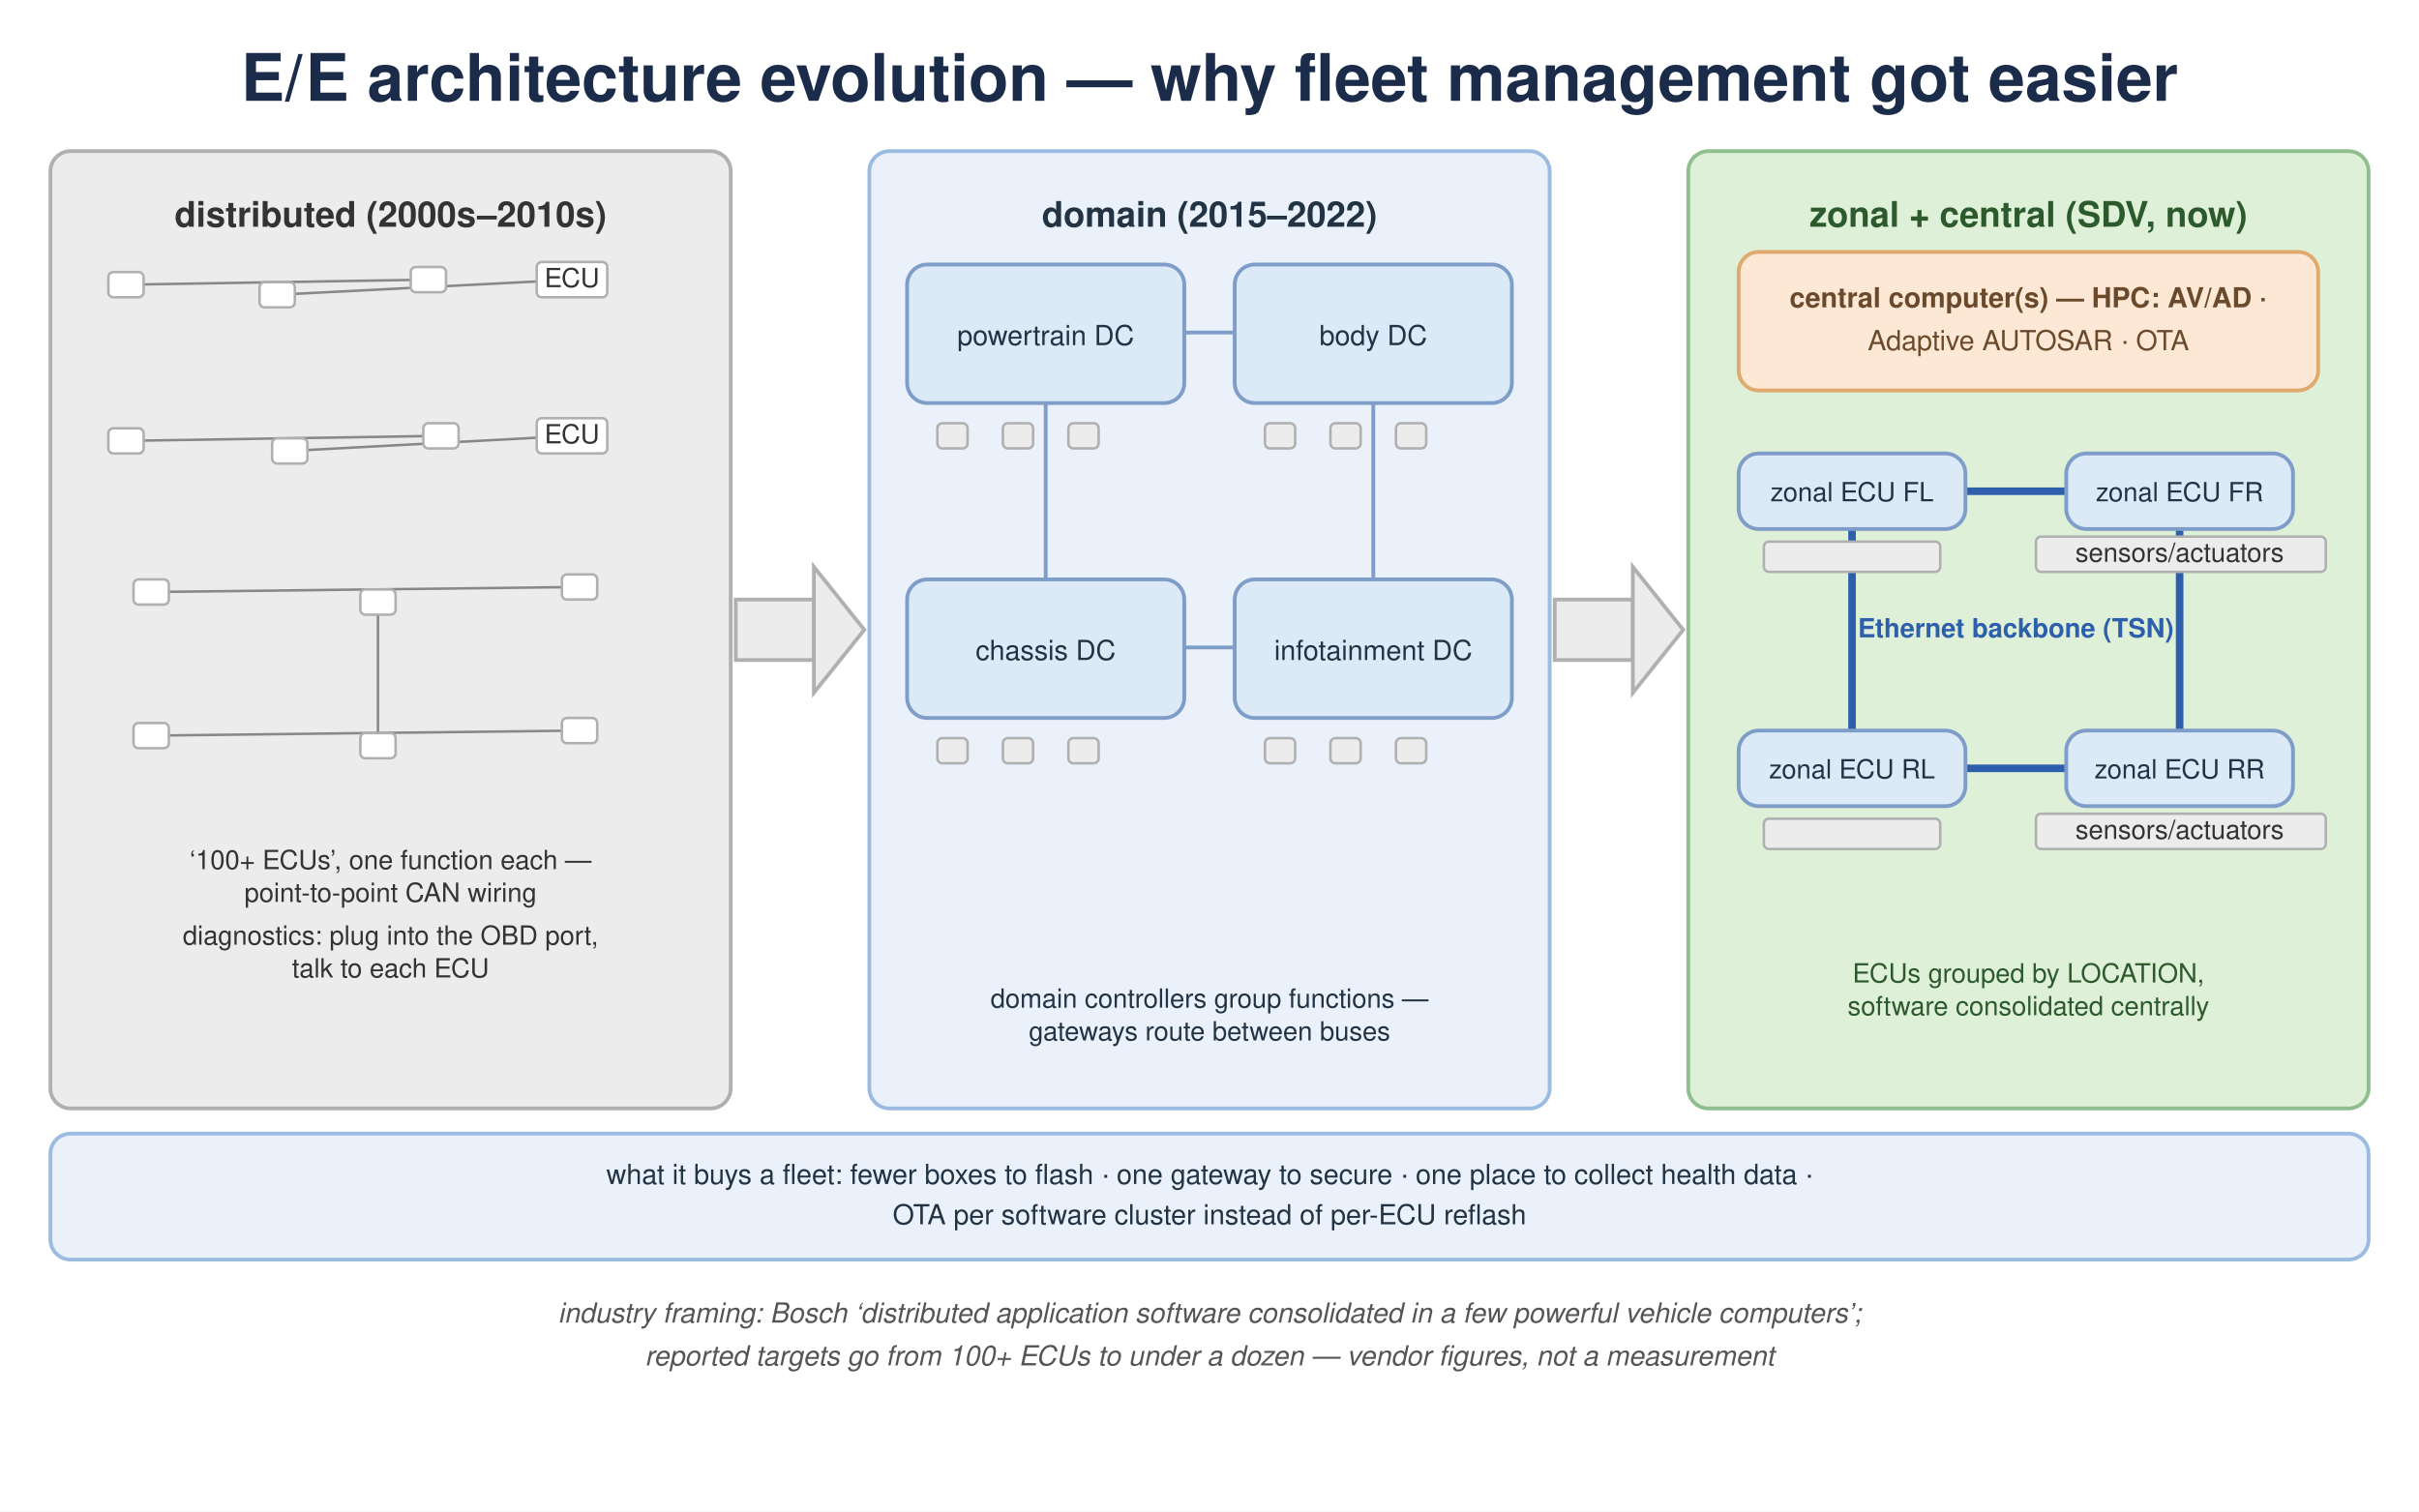
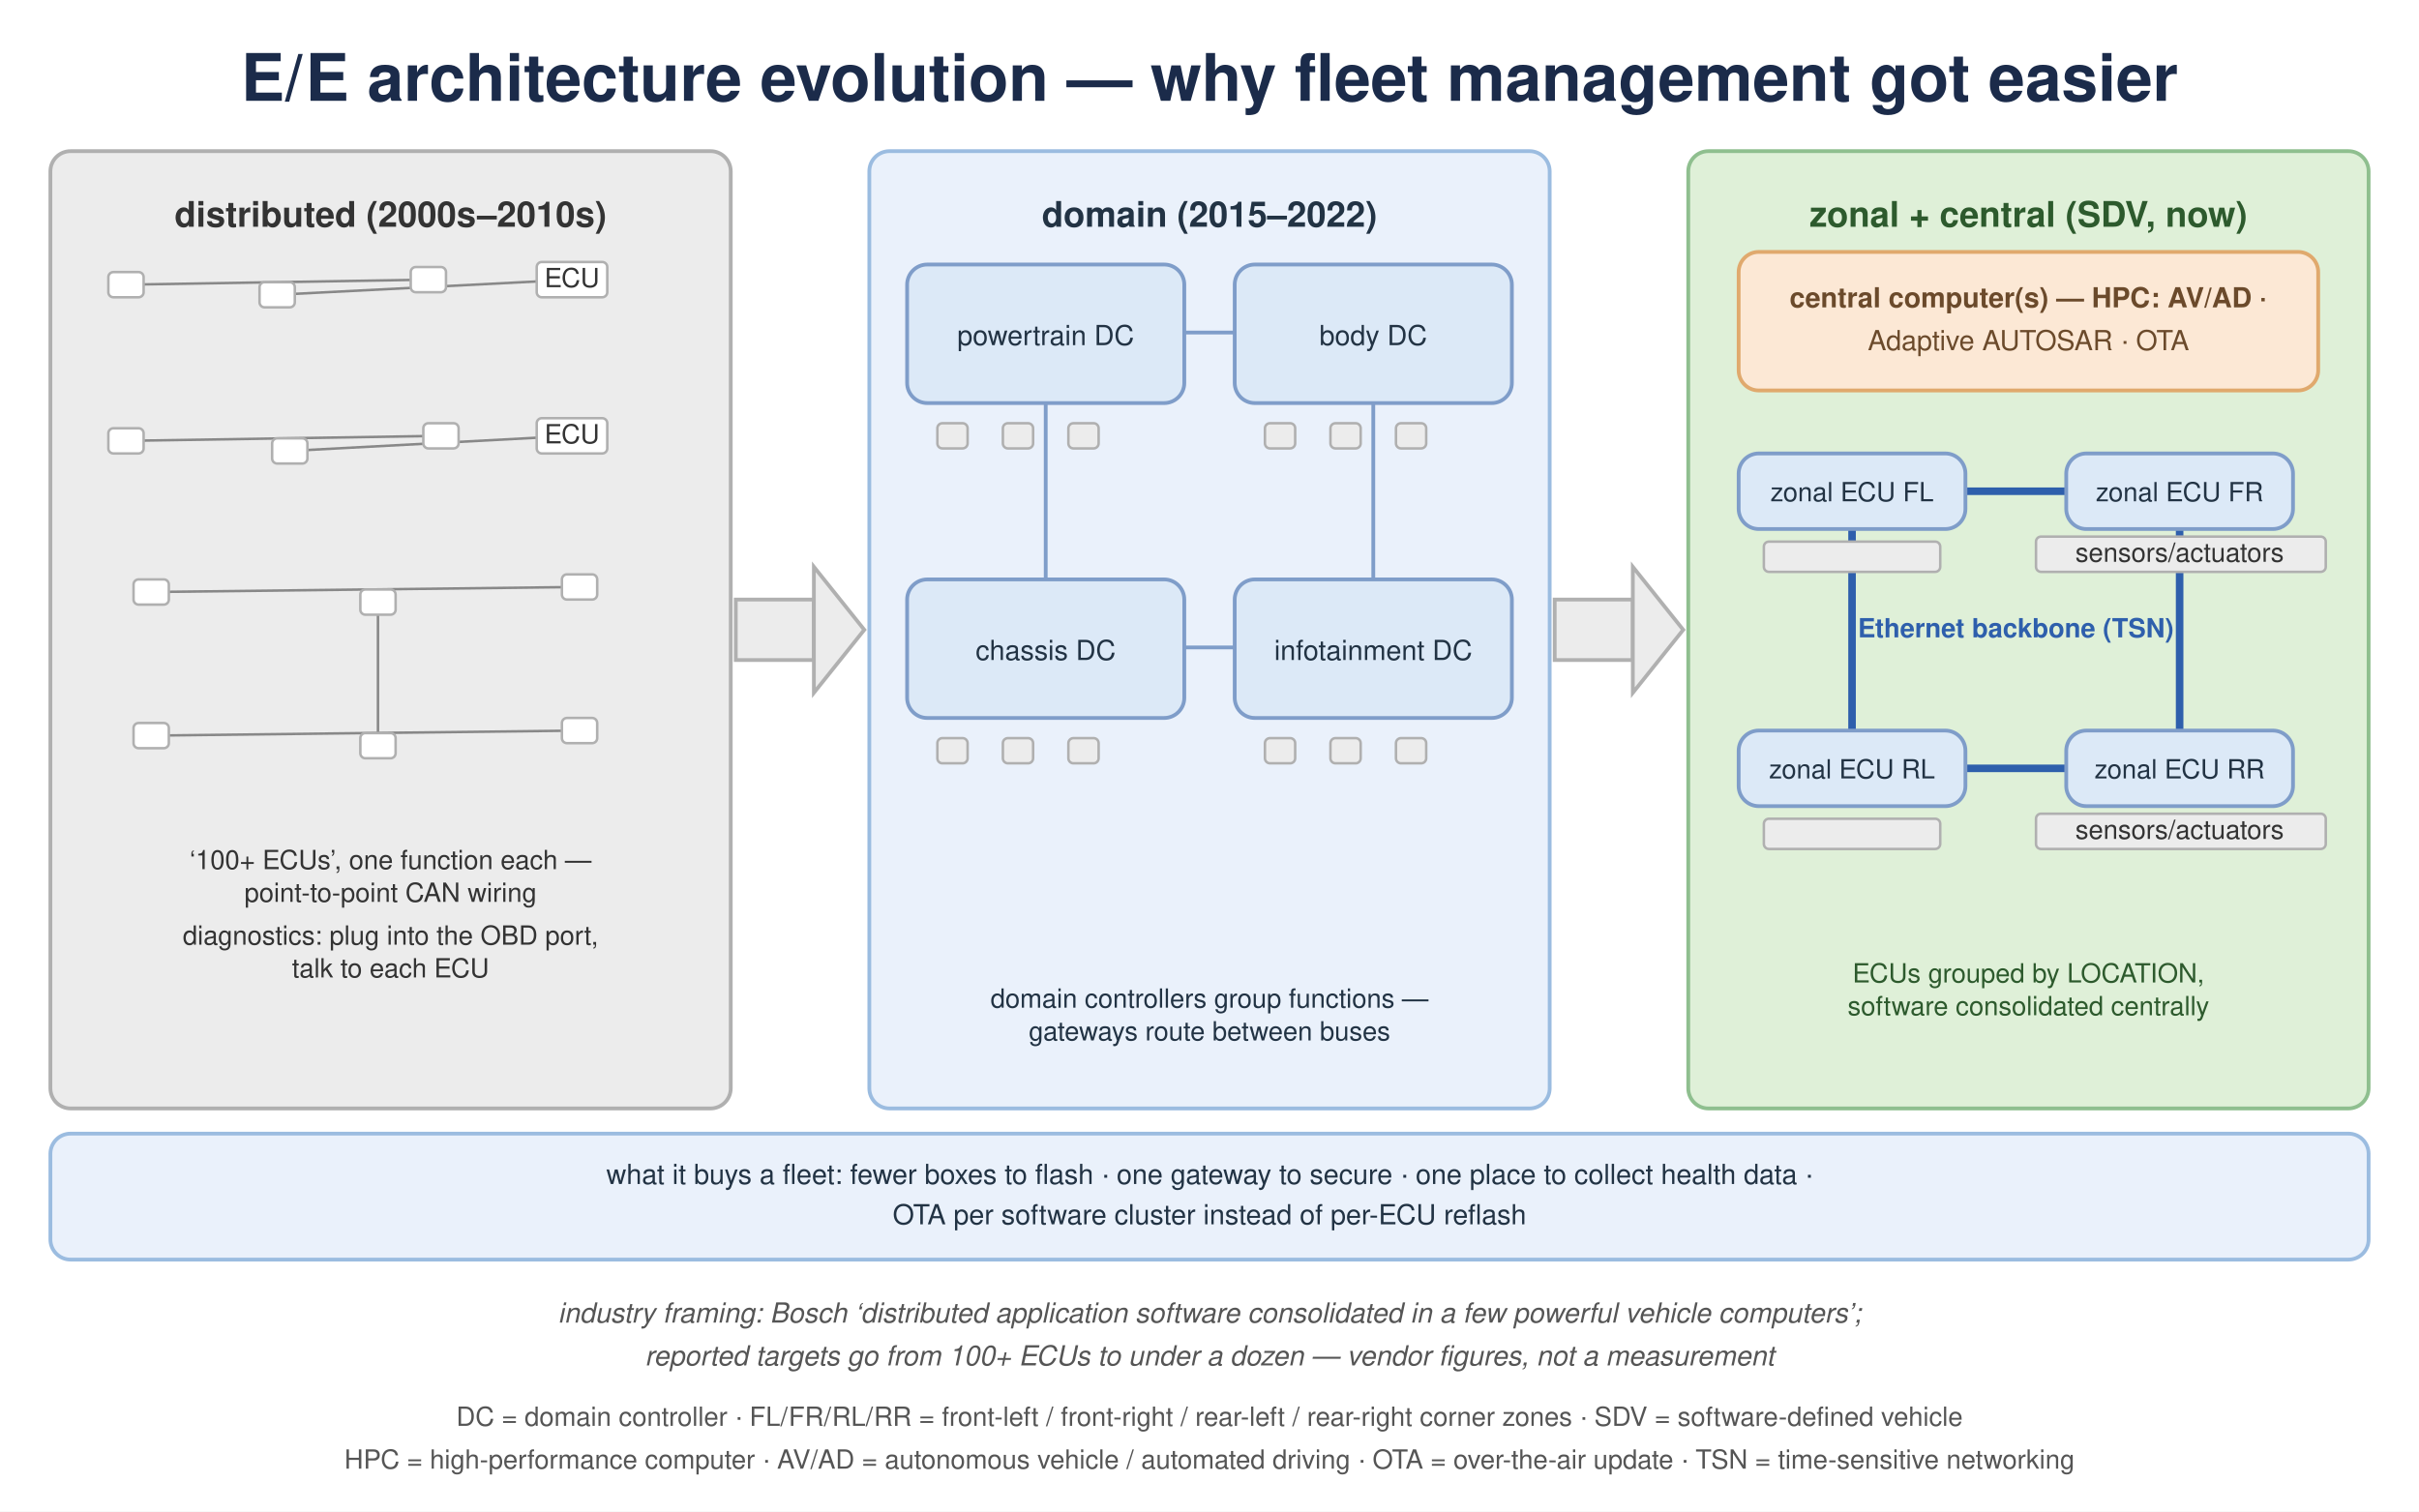
<svg xmlns="http://www.w3.org/2000/svg" viewBox="0 0 960 600" width="960" height="600" font-family="Helvetica, Arial, sans-serif">
  <rect x="0" y="0" width="960" height="600" fill="#ffffff" />
  <text x="480" y="40" text-anchor="middle" font-size="26" font-weight="700" fill="#1b2b4a">E/E architecture evolution — why fleet management got easier</text>
  <rect x="20" y="60" width="270" height="380" rx="8" fill="#ECECEC" stroke="#B0B0B0" stroke-width="1.5" />
  <text x="155" y="90" text-anchor="middle" font-size="14" font-weight="700" fill="#333333">distributed (2000s–2010s)</text>
  <line x1="50" y1="113" x2="170" y2="111" stroke="#888888" stroke-width="1" />
  <line x1="110" y1="117" x2="227" y2="111" stroke="#888888" stroke-width="1" />
  <line x1="50" y1="175" x2="175" y2="173" stroke="#888888" stroke-width="1" />
  <line x1="115" y1="179" x2="227" y2="173" stroke="#888888" stroke-width="1" />
  <line x1="60" y1="235" x2="230" y2="233" stroke="#888888" stroke-width="1" />
  <line x1="150" y1="239" x2="150" y2="296" stroke="#888888" stroke-width="1" />
  <line x1="60" y1="292" x2="230" y2="290" stroke="#888888" stroke-width="1" />
  <rect x="43" y="108" width="14" height="10" rx="2" fill="#FFFFFF" stroke="#B0B0B0" stroke-width="1" />
  <rect x="103" y="112" width="14" height="10" rx="2" fill="#FFFFFF" stroke="#B0B0B0" stroke-width="1" />
  <rect x="163" y="106" width="14" height="10" rx="2" fill="#FFFFFF" stroke="#B0B0B0" stroke-width="1" />
  <rect x="213" y="104" width="28" height="14" rx="2" fill="#FFFFFF" stroke="#B0B0B0" stroke-width="1" />
  <text x="227" y="114" text-anchor="middle" font-size="10.5" fill="#333333">ECU</text>
  <rect x="43" y="170" width="14" height="10" rx="2" fill="#FFFFFF" stroke="#B0B0B0" stroke-width="1" />
  <rect x="108" y="174" width="14" height="10" rx="2" fill="#FFFFFF" stroke="#B0B0B0" stroke-width="1" />
  <rect x="168" y="168" width="14" height="10" rx="2" fill="#FFFFFF" stroke="#B0B0B0" stroke-width="1" />
  <rect x="213" y="166" width="28" height="14" rx="2" fill="#FFFFFF" stroke="#B0B0B0" stroke-width="1" />
  <text x="227" y="176" text-anchor="middle" font-size="10.5" fill="#333333">ECU</text>
  <rect x="53" y="230" width="14" height="10" rx="2" fill="#FFFFFF" stroke="#B0B0B0" stroke-width="1" />
  <rect x="143" y="234" width="14" height="10" rx="2" fill="#FFFFFF" stroke="#B0B0B0" stroke-width="1" />
  <rect x="223" y="228" width="14" height="10" rx="2" fill="#FFFFFF" stroke="#B0B0B0" stroke-width="1" />
  <rect x="53" y="287" width="14" height="10" rx="2" fill="#FFFFFF" stroke="#B0B0B0" stroke-width="1" />
  <rect x="143" y="291" width="14" height="10" rx="2" fill="#FFFFFF" stroke="#B0B0B0" stroke-width="1" />
  <rect x="223" y="285" width="14" height="10" rx="2" fill="#FFFFFF" stroke="#B0B0B0" stroke-width="1" />
  <text x="155" y="345" text-anchor="middle" font-size="10.5" fill="#333333">‘100+ ECUs’, one function each —</text>
  <text x="155" y="358" text-anchor="middle" font-size="10.5" fill="#333333">point-to-point CAN wiring</text>
  <text x="155" y="375" text-anchor="middle" font-size="10.5" fill="#333333">diagnostics: plug into the OBD port,</text>
  <text x="155" y="388" text-anchor="middle" font-size="10.5" fill="#333333">talk to each ECU</text>
  <rect x="292" y="238" width="31" height="24" fill="#ECECEC" stroke="#B0B0B0" stroke-width="1.5" />
  <polygon points="323,225 343,250 323,275" fill="#ECECEC" stroke="#B0B0B0" stroke-width="1.5" />
  <rect x="345" y="60" width="270" height="380" rx="8" fill="#EAF1FB" stroke="#9BBCE0" stroke-width="1.5" />
  <text x="480" y="90" text-anchor="middle" font-size="14" font-weight="700" fill="#223344">domain (2015–2022)</text>
  <line x1="415" y1="132" x2="545" y2="132" stroke="#7f9dc9" stroke-width="1.5" />
  <line x1="545" y1="132" x2="545" y2="257" stroke="#7f9dc9" stroke-width="1.5" />
  <line x1="545" y1="257" x2="415" y2="257" stroke="#7f9dc9" stroke-width="1.5" />
  <line x1="415" y1="257" x2="415" y2="132" stroke="#7f9dc9" stroke-width="1.5" />
  <rect x="360" y="105" width="110" height="55" rx="8" fill="#DCE9F7" stroke="#7f9dc9" stroke-width="1.5" />
  <text x="415" y="137" text-anchor="middle" font-size="11" fill="#223344">powertrain DC</text>
  <rect x="490" y="105" width="110" height="55" rx="8" fill="#DCE9F7" stroke="#7f9dc9" stroke-width="1.5" />
  <text x="545" y="137" text-anchor="middle" font-size="11" fill="#223344">body DC</text>
  <rect x="360" y="230" width="110" height="55" rx="8" fill="#DCE9F7" stroke="#7f9dc9" stroke-width="1.5" />
  <text x="415" y="262" text-anchor="middle" font-size="11" fill="#223344">chassis DC</text>
  <rect x="490" y="230" width="110" height="55" rx="8" fill="#DCE9F7" stroke="#7f9dc9" stroke-width="1.5" />
  <text x="545" y="262" text-anchor="middle" font-size="11" fill="#223344">infotainment DC</text>
  <rect x="372" y="168" width="12" height="10" rx="2" fill="#ECECEC" stroke="#B0B0B0" stroke-width="1" />
  <rect x="398" y="168" width="12" height="10" rx="2" fill="#ECECEC" stroke="#B0B0B0" stroke-width="1" />
  <rect x="424" y="168" width="12" height="10" rx="2" fill="#ECECEC" stroke="#B0B0B0" stroke-width="1" />
  <rect x="502" y="168" width="12" height="10" rx="2" fill="#ECECEC" stroke="#B0B0B0" stroke-width="1" />
  <rect x="528" y="168" width="12" height="10" rx="2" fill="#ECECEC" stroke="#B0B0B0" stroke-width="1" />
  <rect x="554" y="168" width="12" height="10" rx="2" fill="#ECECEC" stroke="#B0B0B0" stroke-width="1" />
  <rect x="372" y="293" width="12" height="10" rx="2" fill="#ECECEC" stroke="#B0B0B0" stroke-width="1" />
  <rect x="398" y="293" width="12" height="10" rx="2" fill="#ECECEC" stroke="#B0B0B0" stroke-width="1" />
  <rect x="424" y="293" width="12" height="10" rx="2" fill="#ECECEC" stroke="#B0B0B0" stroke-width="1" />
  <rect x="502" y="293" width="12" height="10" rx="2" fill="#ECECEC" stroke="#B0B0B0" stroke-width="1" />
  <rect x="528" y="293" width="12" height="10" rx="2" fill="#ECECEC" stroke="#B0B0B0" stroke-width="1" />
  <rect x="554" y="293" width="12" height="10" rx="2" fill="#ECECEC" stroke="#B0B0B0" stroke-width="1" />
  <text x="480" y="400" text-anchor="middle" font-size="10.5" fill="#223344">domain controllers group functions —</text>
  <text x="480" y="413" text-anchor="middle" font-size="10.5" fill="#223344">gateways route between buses</text>
  <rect x="617" y="238" width="31" height="24" fill="#ECECEC" stroke="#B0B0B0" stroke-width="1.5" />
  <polygon points="648,225 668,250 648,275" fill="#ECECEC" stroke="#B0B0B0" stroke-width="1.5" />
  <rect x="670" y="60" width="270" height="380" rx="8" fill="#DFF0D8" stroke="#8FBF8F" stroke-width="1.5" />
  <text x="805" y="90" text-anchor="middle" font-size="14" font-weight="700" fill="#2d5a2d">zonal + central (SDV, now)</text>
  <rect x="690" y="100" width="230" height="55" rx="8" fill="#FCE8D5" stroke="#E0A96D" stroke-width="1.5" />
  <text x="805" y="122" text-anchor="middle" font-size="11" font-weight="700" fill="#6B4A2B">central computer(s) — HPC: AV/AD ·</text>
  <text x="805" y="139" text-anchor="middle" font-size="11" fill="#6B4A2B">Adaptive AUTOSAR · OTA</text>
  <line x1="735" y1="195" x2="865" y2="195" stroke="#2E5FAC" stroke-width="3" />
  <line x1="865" y1="195" x2="865" y2="305" stroke="#2E5FAC" stroke-width="3" />
  <line x1="865" y1="305" x2="735" y2="305" stroke="#2E5FAC" stroke-width="3" />
  <line x1="735" y1="305" x2="735" y2="195" stroke="#2E5FAC" stroke-width="3" />
  <text x="800" y="253" text-anchor="middle" font-size="10.5" font-weight="700" fill="#2E5FAC">Ethernet backbone (TSN)</text>
  <rect x="690" y="180" width="90" height="30" rx="8" fill="#DCE9F7" stroke="#7f9dc9" stroke-width="1.5" />
  <text x="735" y="199" text-anchor="middle" font-size="10.5" fill="#223344">zonal ECU FL</text>
  <rect x="820" y="180" width="90" height="30" rx="8" fill="#DCE9F7" stroke="#7f9dc9" stroke-width="1.5" />
  <text x="865" y="199" text-anchor="middle" font-size="10.5" fill="#223344">zonal ECU FR</text>
  <rect x="690" y="290" width="90" height="30" rx="8" fill="#DCE9F7" stroke="#7f9dc9" stroke-width="1.5" />
  <text x="735" y="309" text-anchor="middle" font-size="10.5" fill="#223344">zonal ECU RL</text>
  <rect x="820" y="290" width="90" height="30" rx="8" fill="#DCE9F7" stroke="#7f9dc9" stroke-width="1.5" />
  <text x="865" y="309" text-anchor="middle" font-size="10.5" fill="#223344">zonal ECU RR</text>
  <rect x="700" y="215" width="70" height="12" rx="2" fill="#ECECEC" stroke="#B0B0B0" stroke-width="1" />
  <rect x="808" y="213" width="115" height="14" rx="2" fill="#ECECEC" stroke="#B0B0B0" stroke-width="1" />
  <text x="865" y="223" text-anchor="middle" font-size="10.5" fill="#333333">sensors/actuators</text>
  <rect x="700" y="325" width="70" height="12" rx="2" fill="#ECECEC" stroke="#B0B0B0" stroke-width="1" />
  <rect x="808" y="323" width="115" height="14" rx="2" fill="#ECECEC" stroke="#B0B0B0" stroke-width="1" />
  <text x="865" y="333" text-anchor="middle" font-size="10.5" fill="#333333">sensors/actuators</text>
  <text x="805" y="390" text-anchor="middle" font-size="10.5" fill="#2d5a2d">ECUs grouped by LOCATION,</text>
  <text x="805" y="403" text-anchor="middle" font-size="10.5" fill="#2d5a2d">software consolidated centrally</text>
  <rect x="20" y="450" width="920" height="50" rx="8" fill="#EAF1FB" stroke="#9BBCE0" stroke-width="1.5" />
  <text x="480" y="470" text-anchor="middle" font-size="11" fill="#223344">what it buys a fleet: fewer boxes to flash · one gateway to secure · one place to collect health data ·</text>
  <text x="480" y="486" text-anchor="middle" font-size="11" fill="#223344">OTA per software cluster instead of per-ECU reflash</text>
  <text x="480" y="525" text-anchor="middle" font-size="11" font-style="italic" fill="#555555">industry framing: Bosch ‘distributed application software consolidated in a few powerful vehicle computers’;</text>
  <text x="480" y="542" text-anchor="middle" font-size="11" font-style="italic" fill="#555555">reported targets go from 100+ ECUs to under a dozen — vendor figures, not a measurement</text>
+   <text x="480" y="566" text-anchor="middle" font-size="10.5" fill="#555555">DC = domain controller · FL/FR/RL/RR = front-left / front-right / rear-left / rear-right corner zones · SDV = software-defined vehicle</text>
+   <text x="480" y="583" text-anchor="middle" font-size="10.5" fill="#555555">HPC = high-performance computer · AV/AD = autonomous vehicle / automated driving · OTA = over-the-air update · TSN = time-sensitive networking</text>
</svg>
